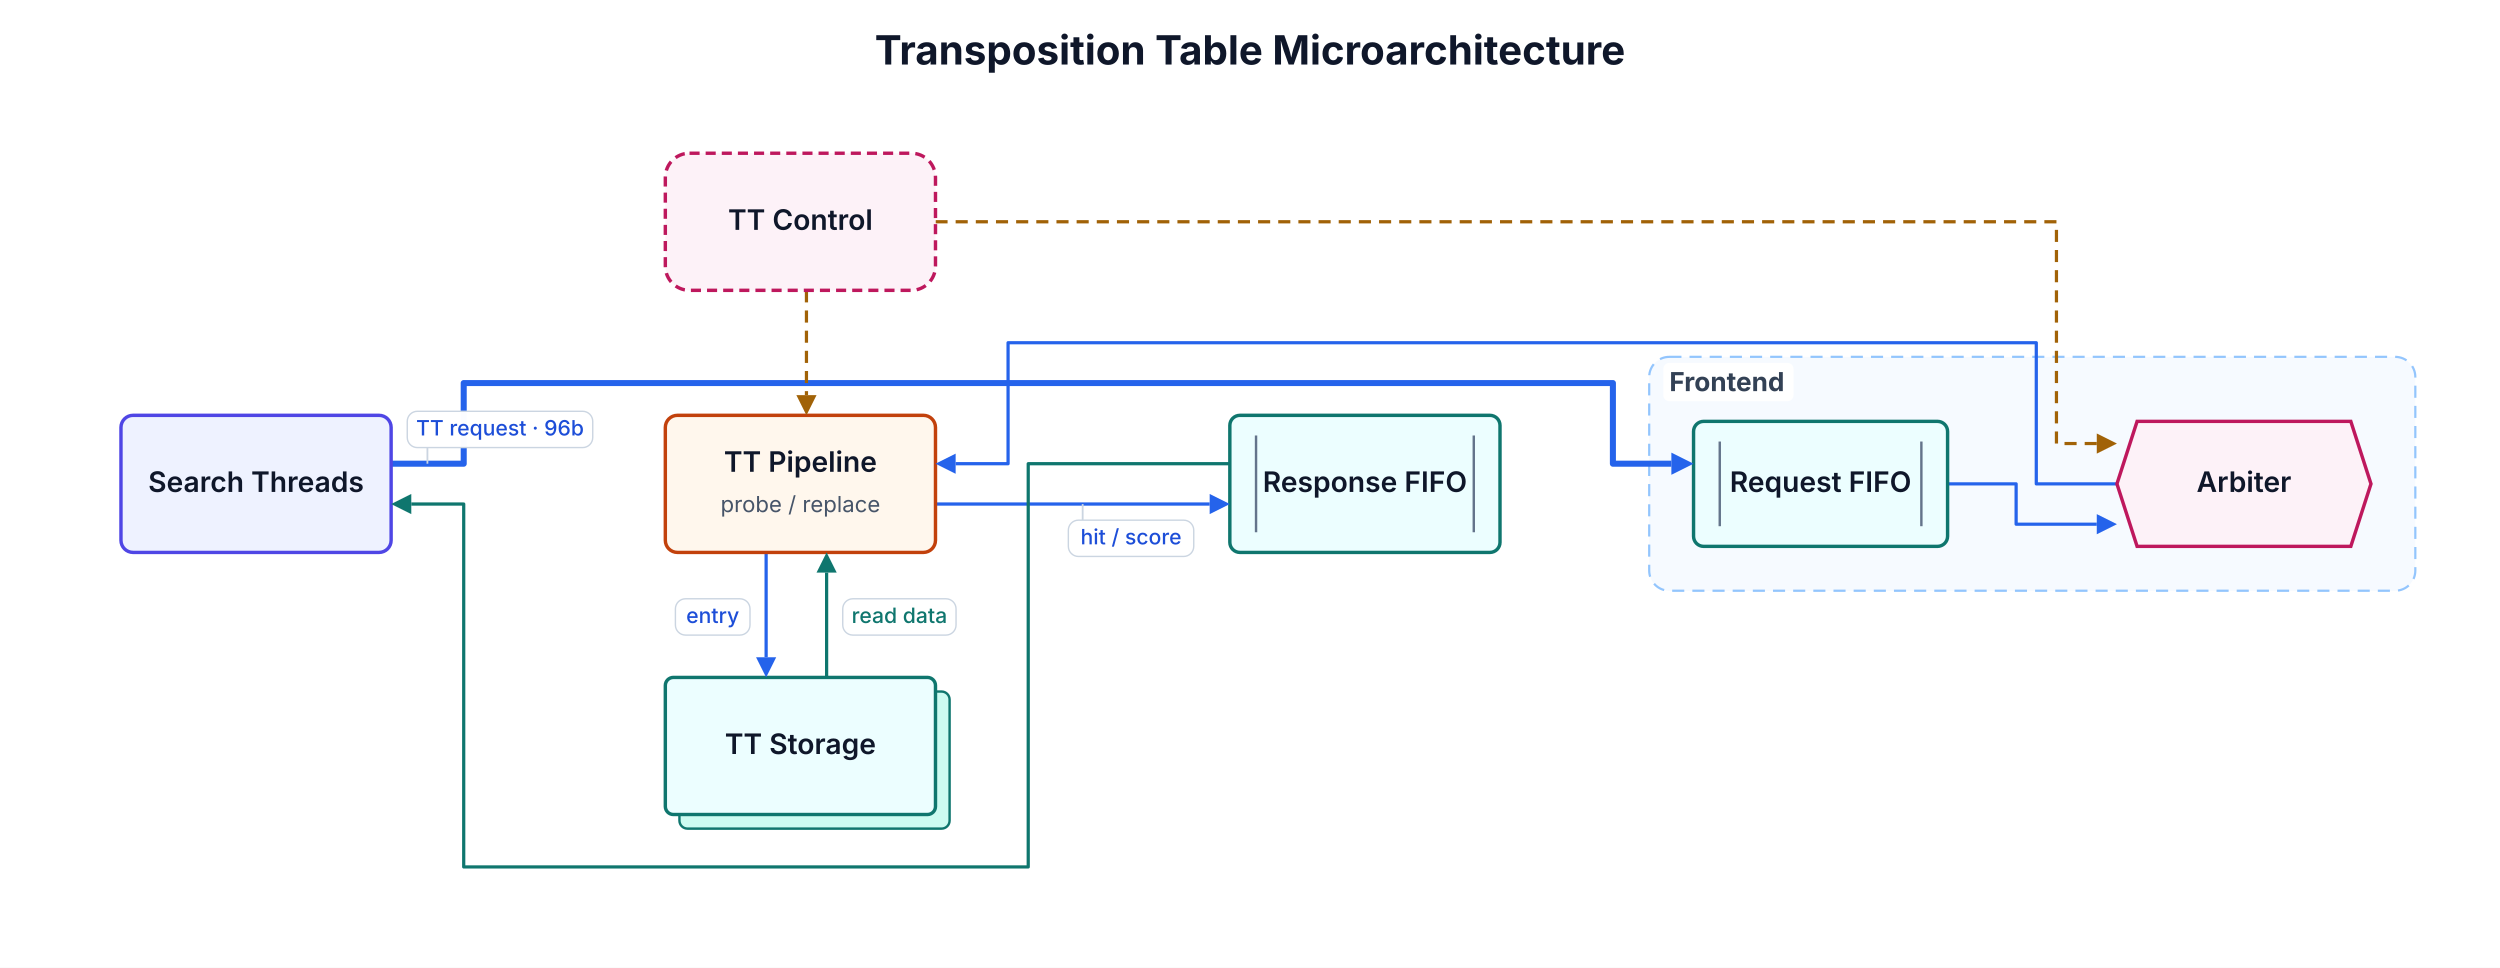
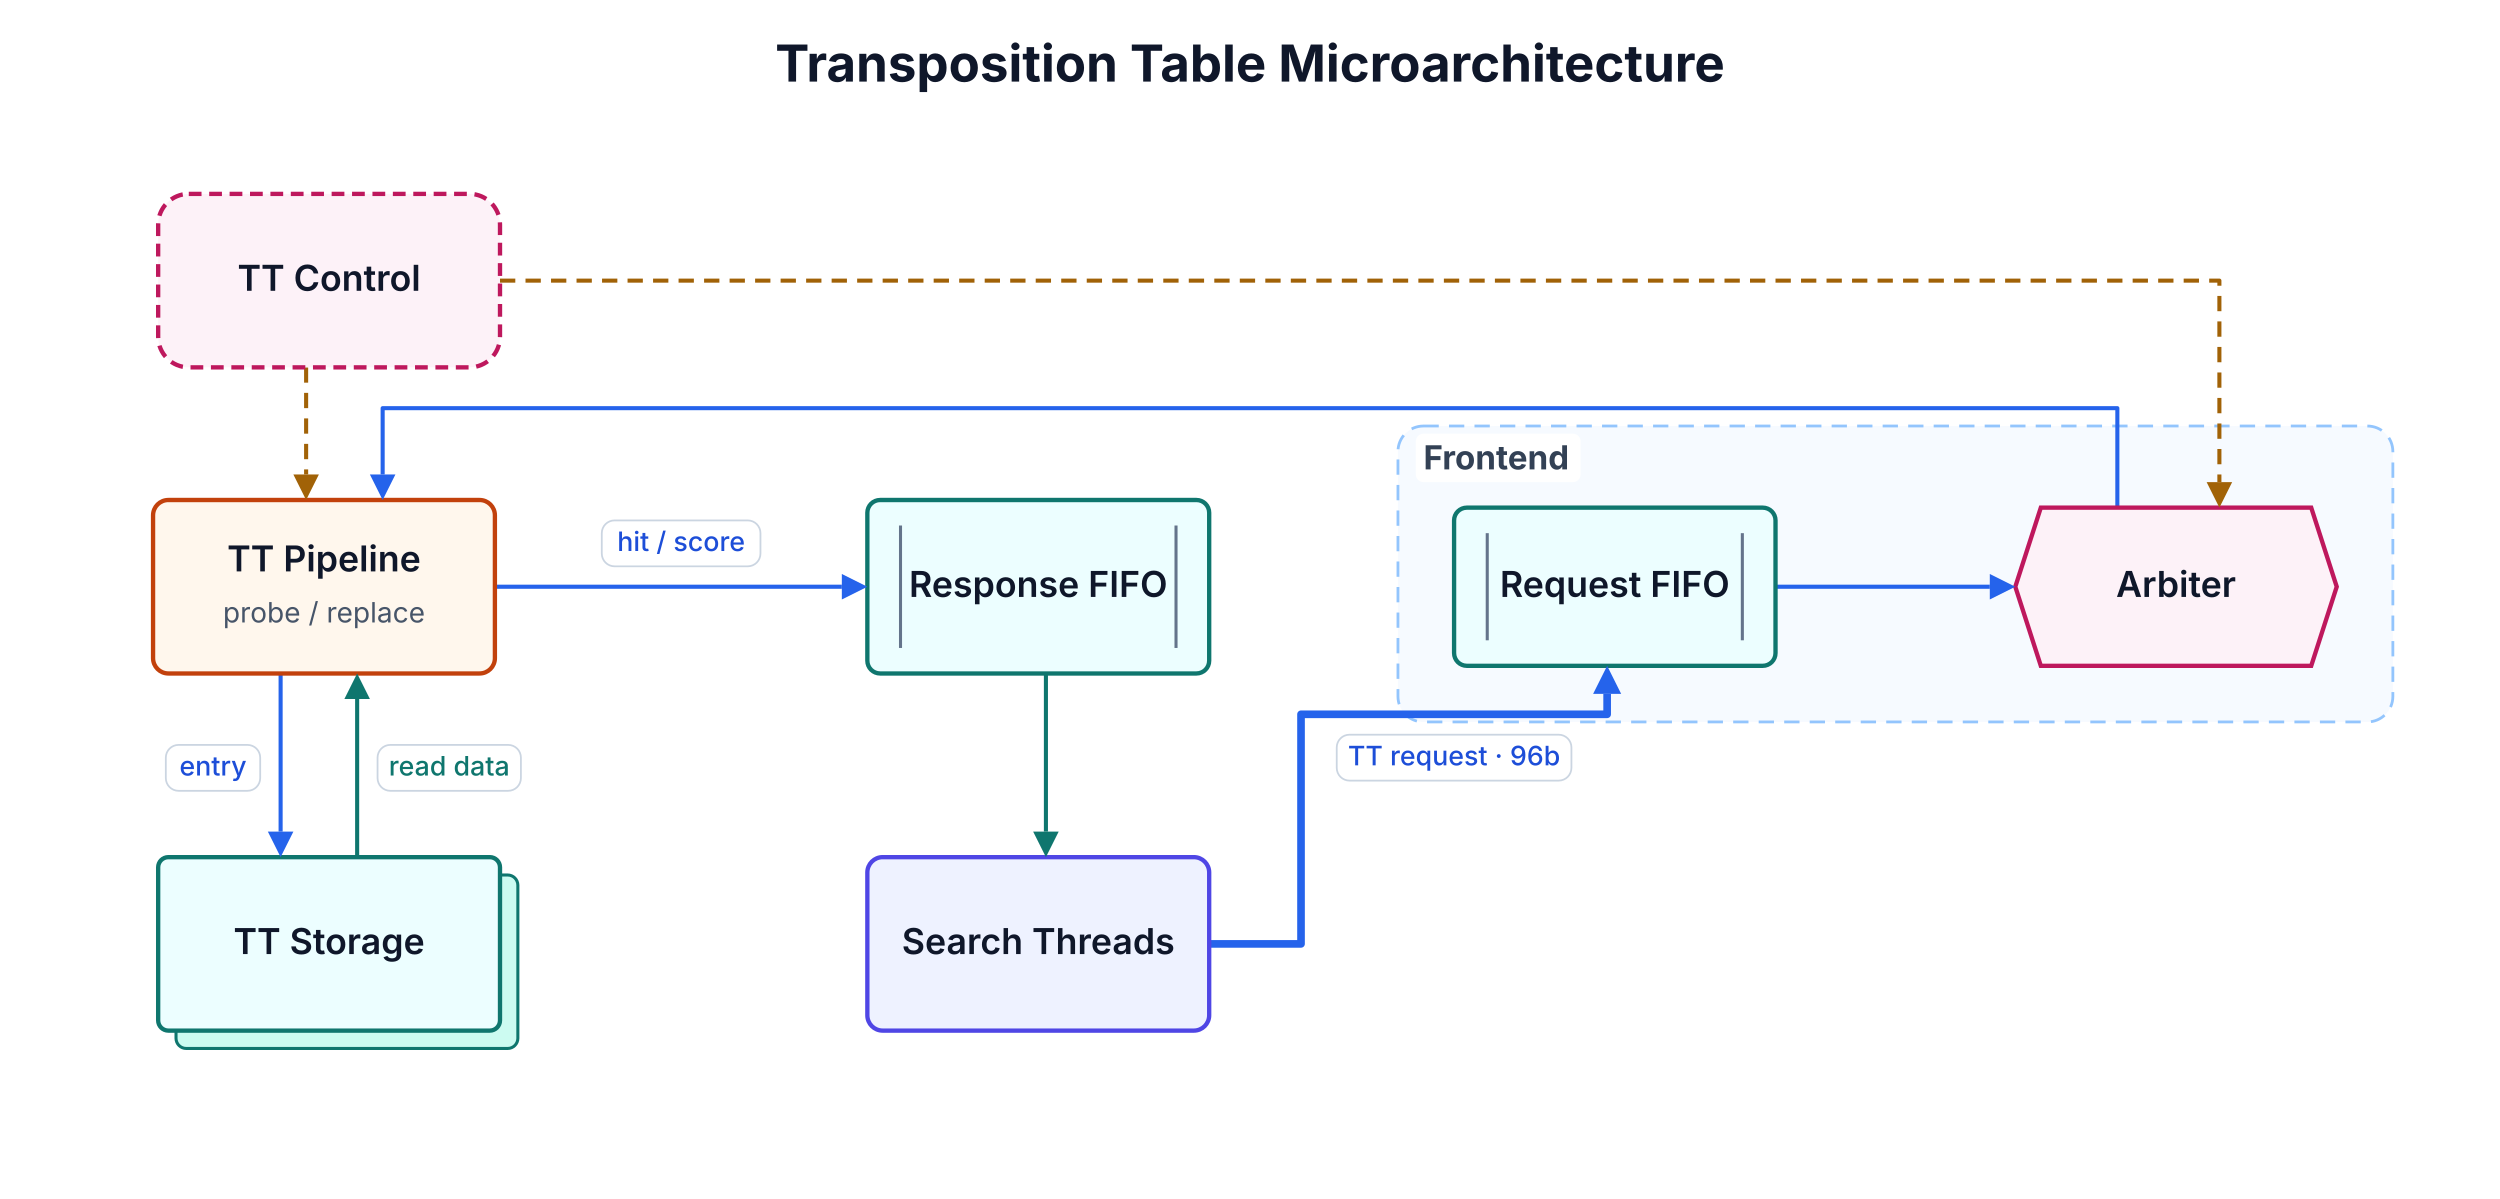
- <svg xmlns="http://www.w3.org/2000/svg" role="img" aria-labelledby="diagram-title" width="1240" height="480" viewBox="0 0 1240 480">
+ <svg xmlns="http://www.w3.org/2000/svg" role="img" aria-labelledby="diagram-title" width="980" height="470" viewBox="0 0 980 470">
  <defs>
    <style>
    .bg{fill:#ffffff}
    .title{font:650 20px Inter,"Segoe UI",Roboto,Helvetica,Arial,sans-serif;fill:#0f172a;text-anchor:middle}
    .block{fill:#f8fafc;stroke:#334155;stroke-width:1.7}
    .node.bigger .block{stroke-width:2}
    .node.smaller .block{stroke-width:1.4}
    .module{fill:#eef2ff;stroke:#4f46e5}
    .logic,.alu,.adder,.subtractor,.addsub,.multiplier,.comparator,.and,.or,.xor,.not{fill:#fff7ed;stroke:#c2410c}
    .memory-shadow{fill:#ccfbf1;stroke:#0f766e;stroke-width:1.2}
    .memory,.fifo{fill:#ecfeff;stroke:#0f766e}
    .reg,.counter{fill:#eff6ff;stroke:#2563eb}
    .fsm,.arbiter{fill:#fdf2f8;stroke:#be185d}
    .fsm{stroke-dasharray:5 3}
    .mux,.demux{fill:#fefce8;stroke:#a16207}
    .io{fill:#f0fdf4;stroke:#15803d}
    .symbol-line{fill:none;stroke:#64748b;stroke-width:1.2}
    .clock-glyph{stroke:#2563eb;stroke-width:1.7}
    .operator-badge{fill:#fff;stroke:#c2410c;stroke-width:1.2}
    .operator{font:700 12px Inter,"Segoe UI",Roboto,Helvetica,Arial,sans-serif;fill:#9a3412;text-anchor:middle}
    .operator.alu-operator{font-size:9px}
    .block-label{font:600 14px Inter,"Segoe UI",Roboto,Helvetica,Arial,sans-serif;fill:#0f172a;text-anchor:middle}
    .block-label.bigger{font-size:15px;font-weight:650}
    .block-label.smaller{font-size:13px;font-weight:550}
    .subtitle{font:11px Inter,"Segoe UI",Roboto,Helvetica,Arial,sans-serif;fill:#475569;text-anchor:middle}
    .subtitle.bigger{font-size:11.5px}
    .subtitle.smaller{font-size:10.5px}
    .group{fill-opacity:.58;stroke-width:1.1;stroke-dasharray:6 4}
    .group.group-0{fill:#eff6ff;stroke:#93c5fd}
    .group.group-1{fill:#f0fdf4;stroke:#86efac}
    .group.group-2{fill:#fff7ed;stroke:#fdba74}
    .group.group-3{fill:#faf5ff;stroke:#d8b4fe}
    .group-label{font:650 13px Inter,"Segoe UI",Roboto,Helvetica,Arial,sans-serif;fill:#334155}
    .group-label-bg{fill:#fff;fill-opacity:.96}
    .edge{fill:none;stroke:#475569;stroke-width:1.6;stroke-linejoin:round;stroke-linecap:butt}
    .edge.data{stroke:#2563eb}
    .edge.bus{stroke-width:3}
    .edge.control{stroke:#a16207;stroke-dasharray:6 4}
    .edge.clock{stroke:#7c3aed;stroke-dasharray:2 3}
    .edge.response{stroke:#0f766e}
    .arrowhead{stroke:none}
    .arrowhead.data{fill:#2563eb}
    .arrowhead.control{fill:#a16207}
    .arrowhead.clock{fill:#7c3aed}
    .arrowhead.response{fill:#0f766e}
    .edge-label{font:500 10.5px Inter,"Segoe UI",Roboto,Helvetica,Arial,sans-serif;fill:#334155;text-anchor:middle}
    .edge-label.data{fill:#1d4ed8}
    .edge-label.control{fill:#854d0e}
    .edge-label.clock{fill:#6d28d9}
    .edge-label.response{fill:#0f766e}
    .edge-label-bg{fill:#fff;fill-opacity:.98;stroke:#cbd5e1;stroke-width:.7}
+     .label-leader-halo{fill:none;stroke:#ffffff;stroke-width:4}
    .label-leader{fill:none;stroke:#cbd5e1;stroke-width:.9}
    </style>
  </defs>
-   <rect x="0" y="0" width="1240" height="480" class="bg" />
-   <text x="620.0" y="32" class="title">Transposition Table Microarchitecture</text>
-   <rect x="818" y="177" width="380" height="116" rx="10" class="group group-0" />
-   <rect x="337" y="343" width="134" height="68" rx="4" class="memory-shadow" />
-   <polyline points="194,230 230,230 230,190 800,190 800,230 829,230" class="edge data bus" />
-   <polyline points="966,240 1000,240 1000,260 1040,260" class="edge data" />
-   <polyline points="1050,240 1010,240 1010,170 500,170 500,230 474,230" class="edge data" />
-   <polyline points="380,274 380,326" class="edge data" />
-   <polyline points="410,336 410,284" class="edge response" />
-   <polyline points="464,250 600,250" class="edge data" />
-   <polyline points="610,230 510,230 510,430 230,430 230,250 204,250" class="edge response" />
-   <polyline points="464,110 1020,110 1020,220 1040,220" class="edge control" />
-   <polyline points="400,144 400,196" class="edge control" />
+   <rect x="0" y="0" width="980" height="470" class="bg" />
+   <text x="490.0" y="32" class="title">Transposition Table Microarchitecture</text>
+   <rect x="548" y="167" width="390" height="116" rx="10" class="group group-0" />
+   <rect x="69" y="343" width="134" height="68" rx="4" class="memory-shadow" />
+   <polyline points="474,370 510,370 510,280 630,280 630,272" class="edge data bus" />
+   <polyline points="696,230 780,230" class="edge data" />
+   <polyline points="830,199 830,160 150,160 150,186" class="edge data" />
+   <polyline points="110,264 110,326" class="edge data" />
+   <polyline points="140,336 140,274" class="edge response" />
+   <polyline points="194,230 330,230" class="edge data" />
+   <polyline points="410,264 410,326" class="edge response" />
+   <polyline points="196,110 870,110 870,189" class="edge control" />
+   <polyline points="120,144 120,186" class="edge control" />
  <g class="node normal">
-     <rect x="60" y="206" width="134" height="68" rx="6" class="block module" />
-     <text x="127" y="244.0" class="block-label">Search Threads</text>
+     <rect x="340" y="336" width="134" height="68" rx="6" class="block module" />
+     <text x="407" y="374.0" class="block-label">Search Threads</text>
  </g>
  <g class="node normal">
-     <rect x="840" y="209" width="126" height="62" rx="5" class="block fifo" />
-     <line x1="853" y1="219" x2="853" y2="261" class="symbol-line" />
-     <line x1="953" y1="219" x2="953" y2="261" class="symbol-line" />
-     <text x="903" y="244.0" class="block-label">Request FIFO</text>
+     <rect x="570" y="199" width="126" height="62" rx="5" class="block fifo" />
+     <line x1="583" y1="209" x2="583" y2="251" class="symbol-line" />
+     <line x1="683" y1="209" x2="683" y2="251" class="symbol-line" />
+     <text x="633" y="234.0" class="block-label">Request FIFO</text>
  </g>
  <g class="node normal">
-     <polygon points="1060,209 1166,209 1176,240 1166,271 1060,271 1050,240" class="block arbiter" />
-     <text x="1113" y="244.0" class="block-label">Arbiter</text>
+     <polygon points="800,199 906,199 916,230 906,261 800,261 790,230" class="block arbiter" />
+     <text x="853" y="234.0" class="block-label">Arbiter</text>
  </g>
  <g class="node normal">
-     <rect x="330" y="206" width="134" height="68" rx="6" class="block logic" />
-     <text x="397" y="234.0" class="block-label">TT Pipeline</text>
-     <text x="397" y="254.0" class="subtitle">probe / replace</text>
+     <rect x="60" y="196" width="134" height="68" rx="6" class="block logic" />
+     <text x="127" y="224.0" class="block-label">TT Pipeline</text>
+     <text x="127" y="244.0" class="subtitle">probe / replace</text>
  </g>
  <g class="node normal">
-     <rect x="330" y="336" width="134" height="68" rx="4" class="block memory" />
-     <text x="397" y="374.0" class="block-label">TT Storage</text>
+     <rect x="62" y="336" width="134" height="68" rx="4" class="block memory" />
+     <text x="129" y="374.0" class="block-label">TT Storage</text>
  </g>
  <g class="node normal">
-     <rect x="610" y="206" width="134" height="68" rx="5" class="block fifo" />
-     <line x1="623" y1="216" x2="623" y2="264" class="symbol-line" />
-     <line x1="731" y1="216" x2="731" y2="264" class="symbol-line" />
-     <text x="677" y="244.0" class="block-label">Response FIFO</text>
+     <rect x="340" y="196" width="134" height="68" rx="5" class="block fifo" />
+     <line x1="353" y1="206" x2="353" y2="254" class="symbol-line" />
+     <line x1="461" y1="206" x2="461" y2="254" class="symbol-line" />
+     <text x="407" y="234.0" class="block-label">Response FIFO</text>
  </g>
  <g class="node normal">
-     <rect x="330" y="76" width="134" height="68" rx="12" class="block fsm" />
-     <text x="397" y="114.0" class="block-label">TT Control</text>
+     <rect x="62" y="76" width="134" height="68" rx="12" class="block fsm" />
+     <text x="129" y="114.0" class="block-label">TT Control</text>
  </g>
-   <polygon points="829,235.5 840,230 829,224.5" class="arrowhead data bus" />
-   <polygon points="1040,265 1050,260 1040,255" class="arrowhead data" />
-   <polygon points="474,225 464,230 474,235" class="arrowhead data" />
-   <polygon points="375,326 380,336 385,326" class="arrowhead data" />
-   <polygon points="415,284 410,274 405,284" class="arrowhead response" />
-   <polygon points="600,255 610,250 600,245" class="arrowhead data" />
-   <polygon points="204,245 194,250 204,255" class="arrowhead response" />
-   <polygon points="1040,225 1050,220 1040,215" class="arrowhead control" />
-   <polygon points="395,196 400,206 405,196" class="arrowhead control" />
-   <rect x="825.0" y="180.0" width="64.6" height="19.0" rx="3" class="group-label-bg" />
-   <text x="828.0" y="194.0" class="group-label">Frontend</text>
-   <polyline points="212,230 212,222" class="label-leader" />
-   <rect x="202.0" y="204.0" width="92.0" height="18.0" rx="5" class="edge-label-bg" />
-   <text x="248.0" y="216.0" class="edge-label data">TT request · 96b</text>
-   <rect x="335.0" y="297.0" width="37.0" height="18.0" rx="5" class="edge-label-bg" />
-   <text x="353.5" y="309.0" class="edge-label data">entry</text>
-   <rect x="418.0" y="297.0" width="56.2" height="18.0" rx="5" class="edge-label-bg" />
-   <text x="446.1" y="309.0" class="edge-label response">read data</text>
-   <polyline points="537,250 537,258" class="label-leader" />
-   <rect x="529.9" y="258.0" width="62.2" height="18.0" rx="5" class="edge-label-bg" />
-   <text x="561.0" y="270.0" class="edge-label data">hit / score</text>
+   <polygon points="635.5,272 630,261 624.5,272" class="arrowhead data bus" />
+   <polygon points="780,235 790,230 780,225" class="arrowhead data" />
+   <polygon points="145,186 150,196 155,186" class="arrowhead data" />
+   <polygon points="105,326 110,336 115,326" class="arrowhead data" />
+   <polygon points="145,274 140,264 135,274" class="arrowhead response" />
+   <polygon points="330,235 340,230 330,225" class="arrowhead data" />
+   <polygon points="405,326 410,336 415,326" class="arrowhead response" />
+   <polygon points="865,189 870,199 875,189" class="arrowhead control" />
+   <polygon points="115,186 120,196 125,186" class="arrowhead control" />
+   <rect x="555.0" y="170.0" width="64.6" height="19.0" rx="3" class="group-label-bg" />
+   <text x="558.0" y="184.0" class="group-label">Frontend</text>
+   <rect x="524.0" y="288.0" width="92.0" height="18.0" rx="5" class="edge-label-bg" />
+   <text x="570.0" y="300.0" class="edge-label data">TT request · 96b</text>
+   <rect x="65.0" y="292.0" width="37.0" height="18.0" rx="5" class="edge-label-bg" />
+   <text x="83.5" y="304.0" class="edge-label data">entry</text>
+   <rect x="148.0" y="292.0" width="56.2" height="18.0" rx="5" class="edge-label-bg" />
+   <text x="176.1" y="304.0" class="edge-label response">read data</text>
+   <rect x="235.9" y="204.0" width="62.2" height="18.0" rx="5" class="edge-label-bg" />
+   <text x="267.0" y="216.0" class="edge-label data">hit / score</text>
</svg>
